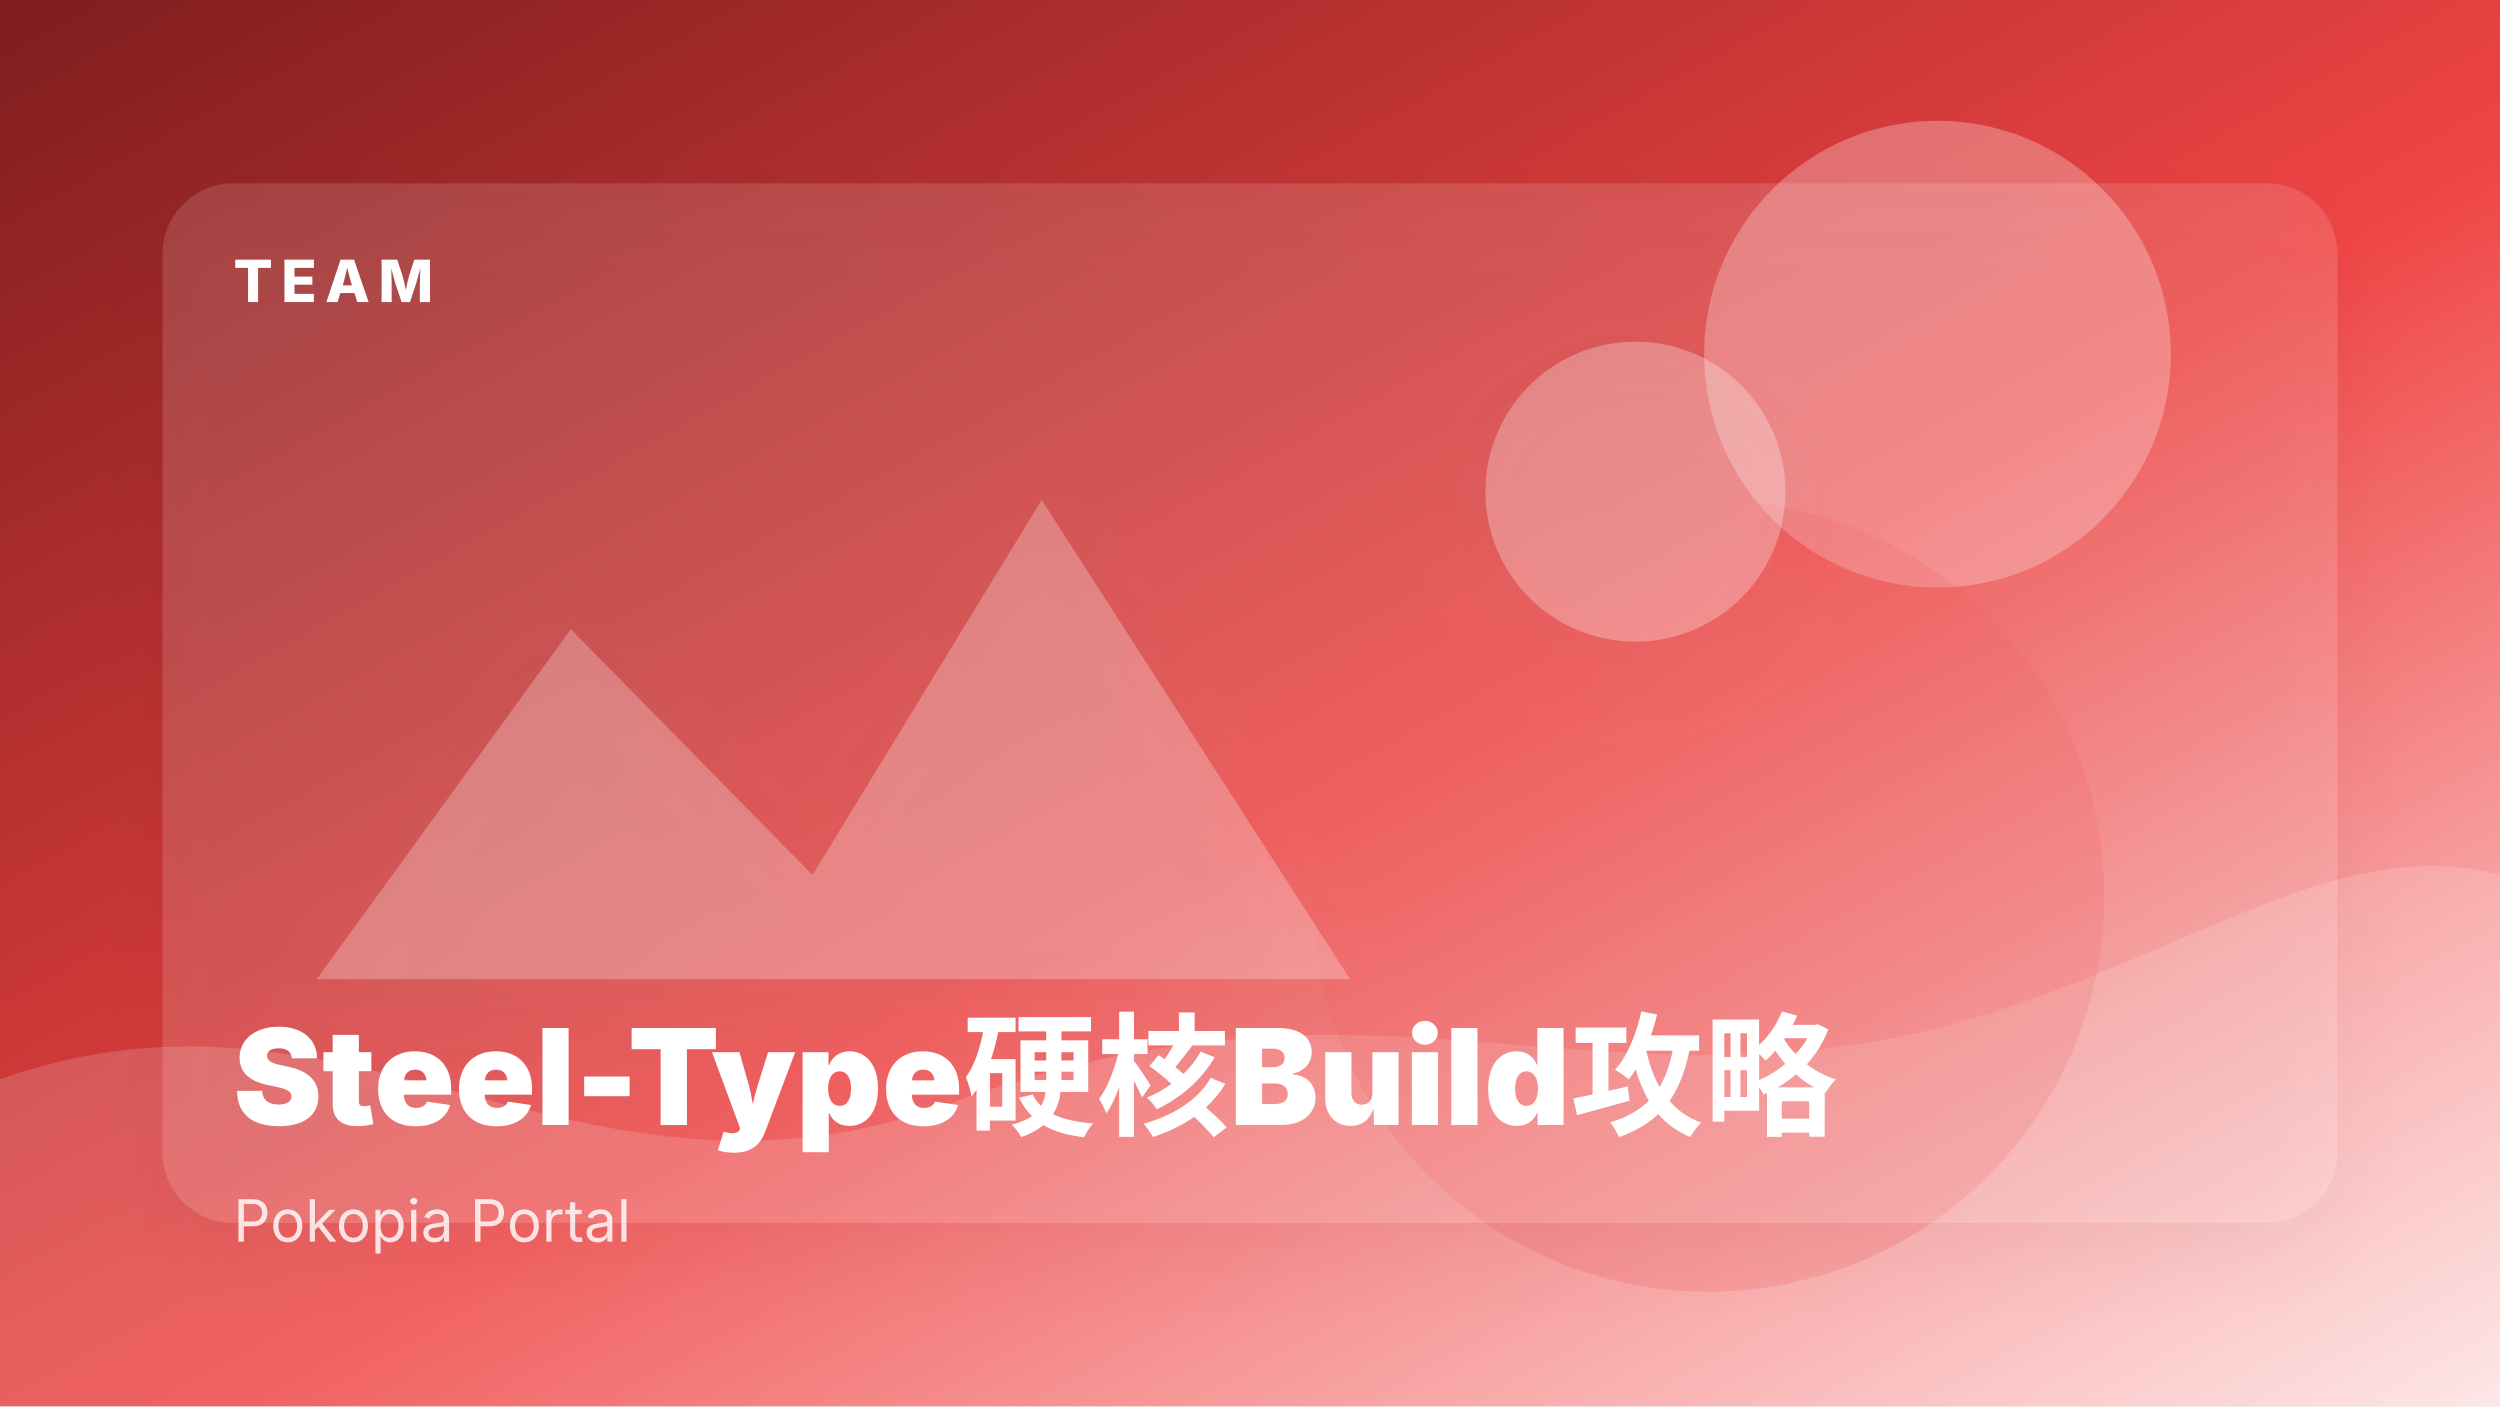
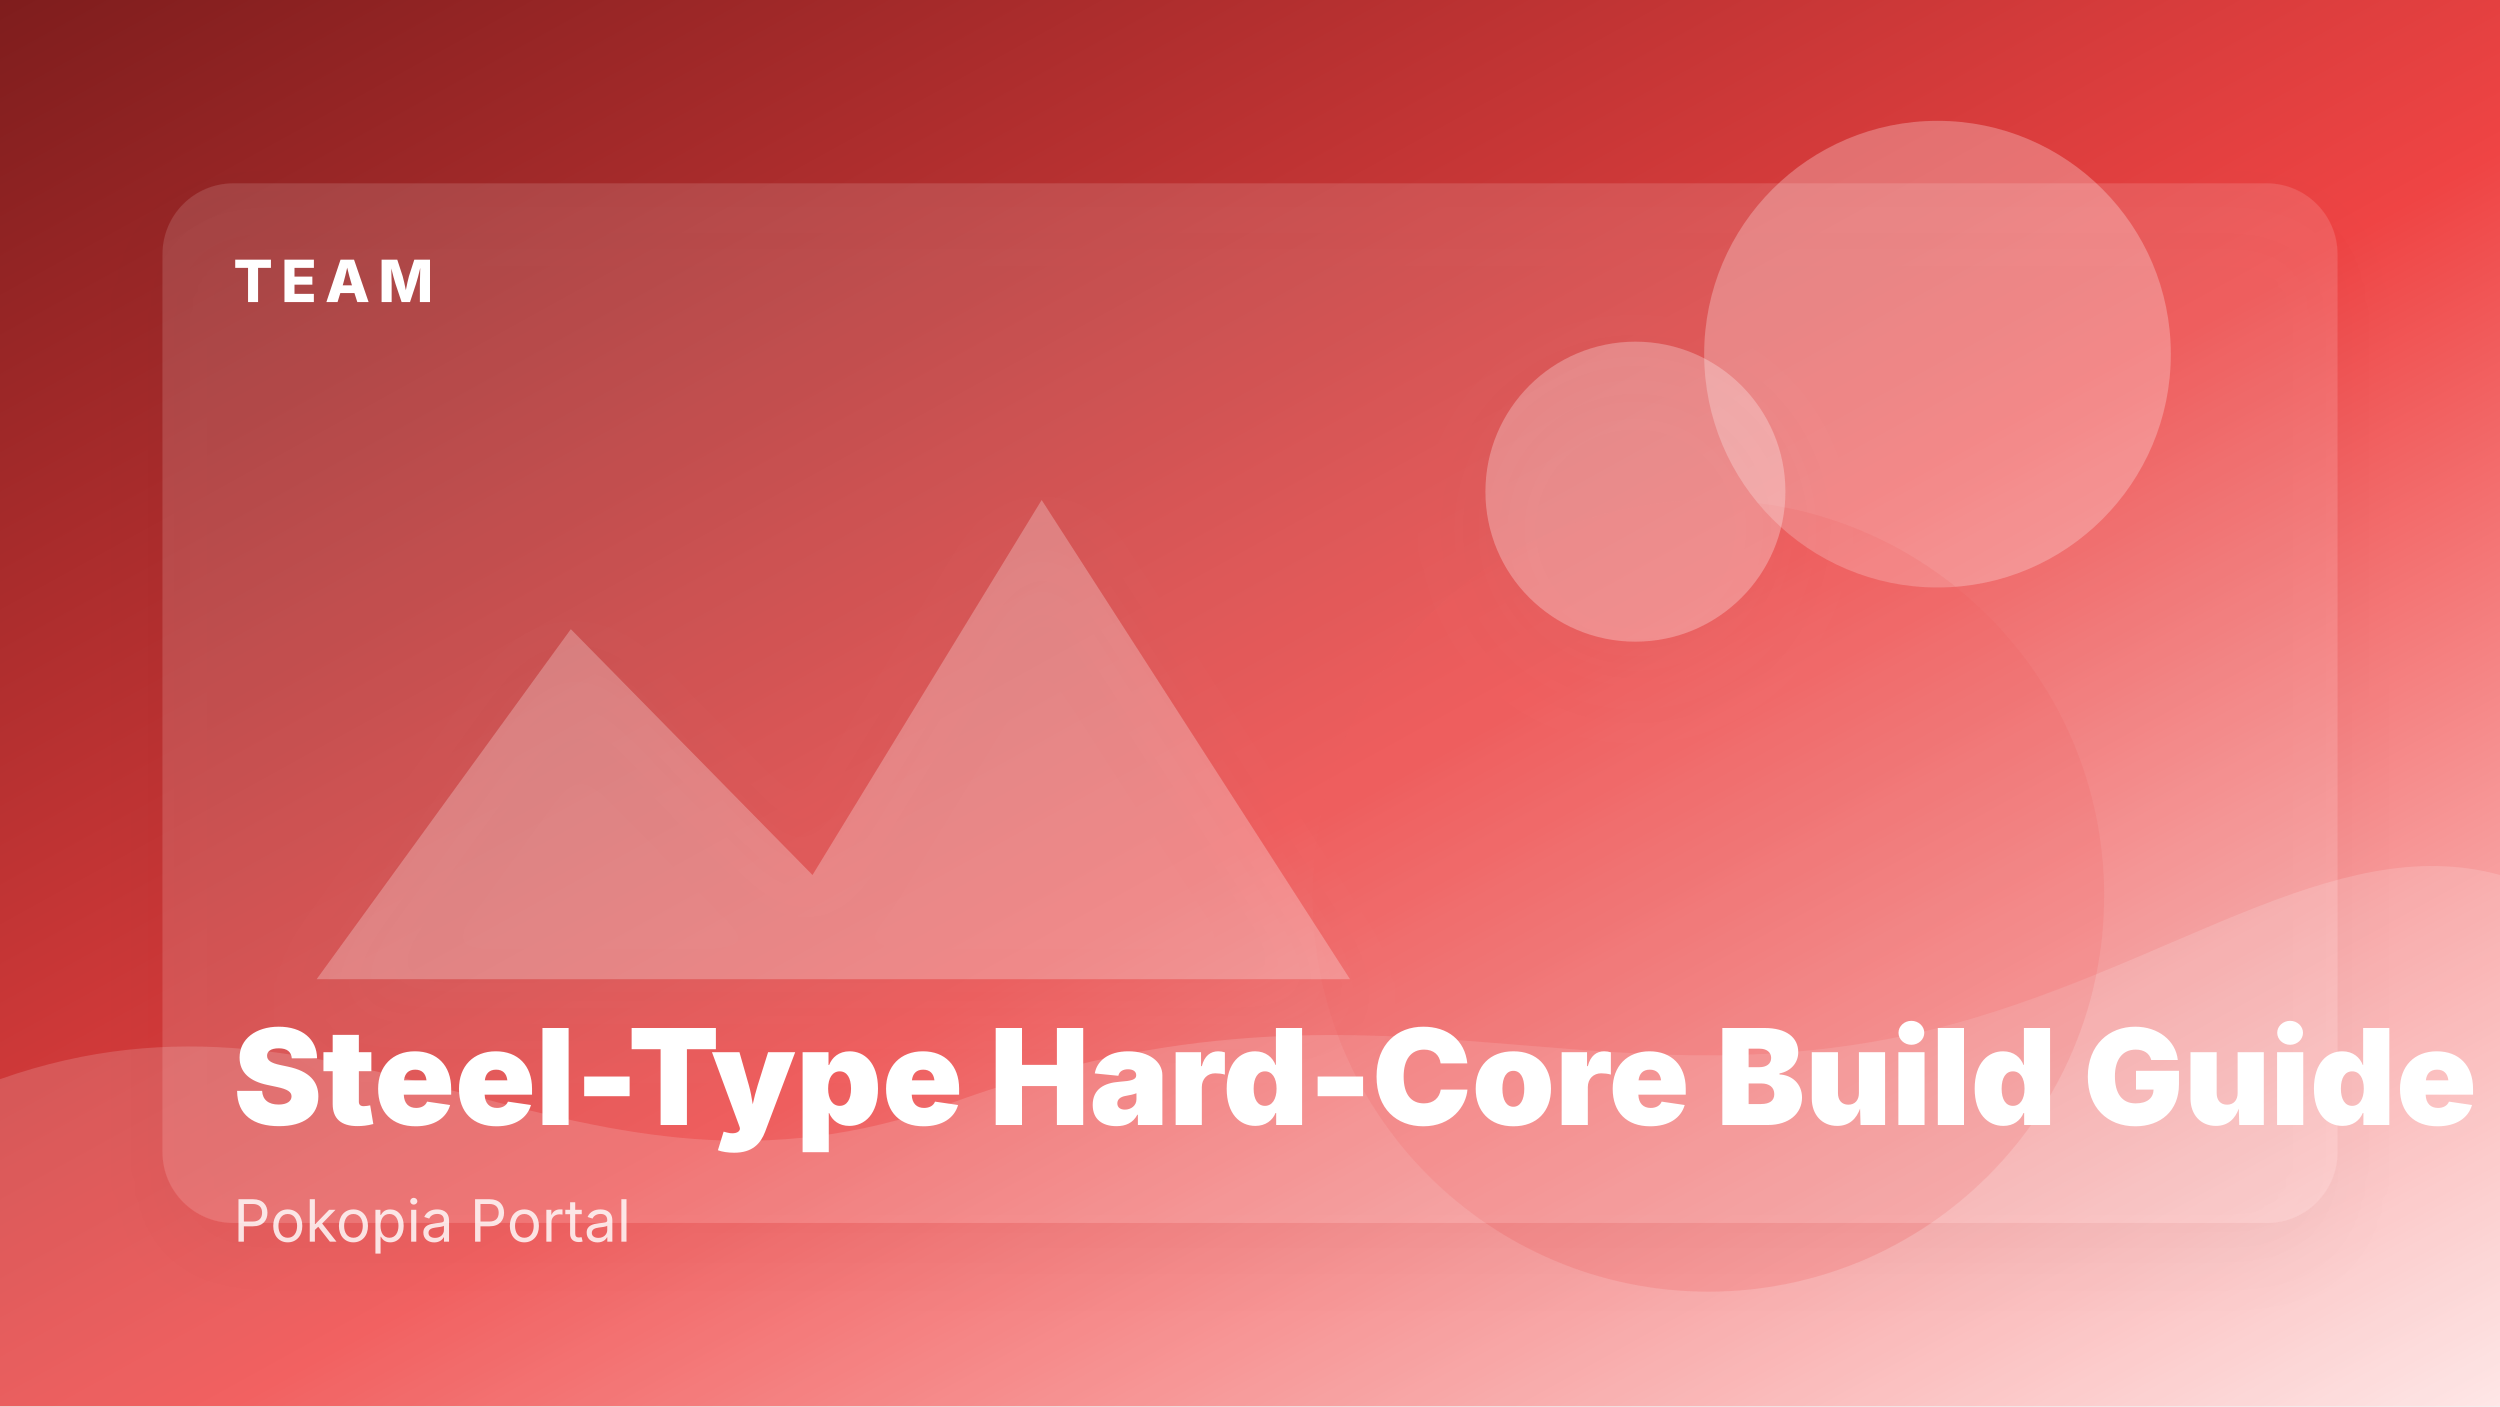
- <svg xmlns="http://www.w3.org/2000/svg" width="1200" height="675" viewBox="0 0 1200 675" role="img" aria-label="Steel-Type硬核Build攻略">
+ <svg xmlns="http://www.w3.org/2000/svg" width="1200" height="675" viewBox="0 0 1200 675" role="img" aria-label="Steel-Type Hard-Core Build Guide">
  <defs>
    <linearGradient id="bg" x1="0" y1="0" x2="1" y2="1">
      <stop offset="0" stop-color="#7f1d1d" />
      <stop offset=".55" stop-color="#ef4444" />
      <stop offset="1" stop-color="#fee2e2" />
    </linearGradient>
    <filter id="soft" x="-20%" y="-20%" width="140%" height="140%">
      <feDropShadow dx="0" dy="18" stdDeviation="18" flood-color="#000" flood-opacity=".22" />
    </filter>
  </defs>
  <rect width="1200" height="675" fill="url(#bg)" />
  <path d="M0 518 C170 458 278 594 455 530 C658 456 760 535 928 494 C1040 466 1120 398 1200 420 L1200 675 L0 675Z" fill="#ffffff" opacity=".16" />
  <circle cx="930" cy="170" r="112" fill="#fee2e2" opacity=".32" />
  <circle cx="820" cy="430" r="190" fill="#ef4444" opacity=".18" />
  <g filter="url(#soft)">
    <rect x="78" y="88" width="1044" height="499" rx="34" fill="#ffffff" opacity=".13" />
    <path d="M152 470 L274 302 L390 420 L500 240 L648 470Z" fill="#ffffff" opacity=".26" />
    <circle cx="785" cy="236" r="72" fill="#ffffff" opacity=".28" />
  </g>
  <text x="112" y="145" fill="#fff" font-family="Inter,Segoe UI,Arial,sans-serif" font-size="28" font-weight="800" letter-spacing="4">TEAM</text>
-   <text x="112" y="540" fill="#fff" font-family="Inter,Segoe UI,Arial,sans-serif" font-size="64" font-weight="900">Steel-Type硬核Build攻略</text>
+   <text x="112" y="540" fill="#fff" font-family="Inter,Segoe UI,Arial,sans-serif" font-size="64" font-weight="900">Steel-Type Hard-Core Build Guide</text>
  <text x="112" y="596" fill="#fff" opacity=".82" font-family="Inter,Segoe UI,Arial,sans-serif" font-size="28">Pokopia Portal</text>
</svg>
